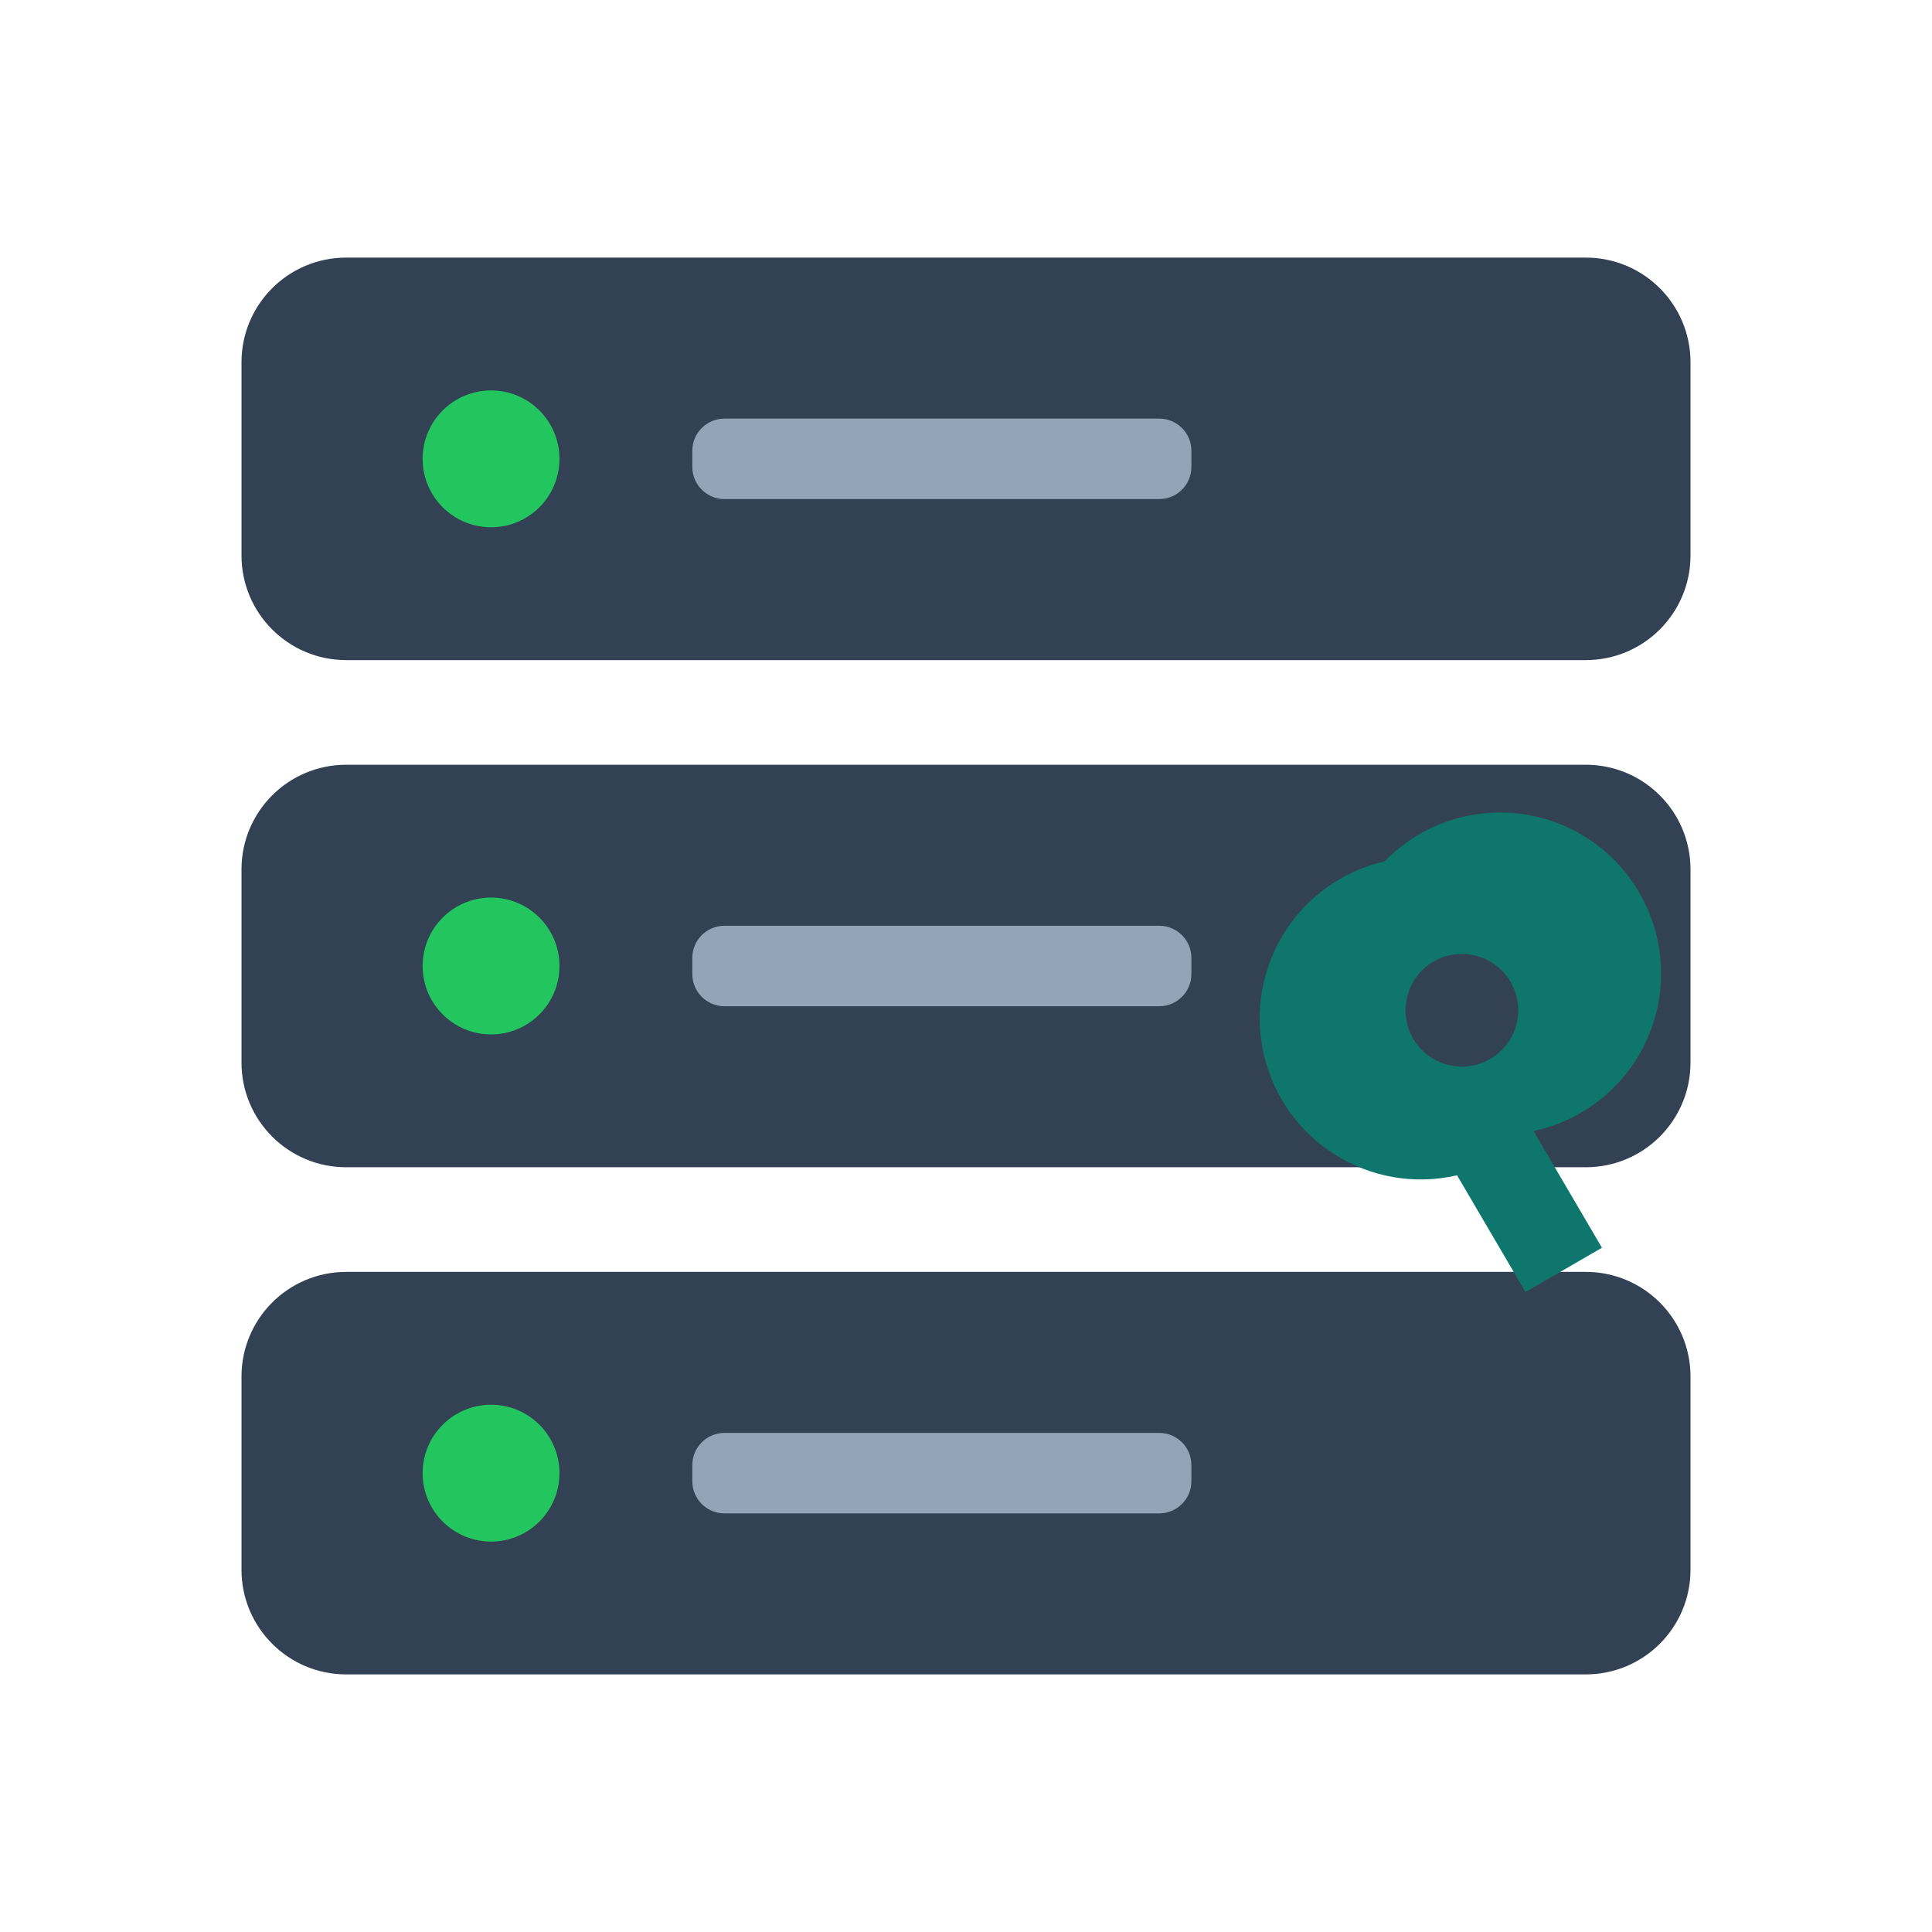
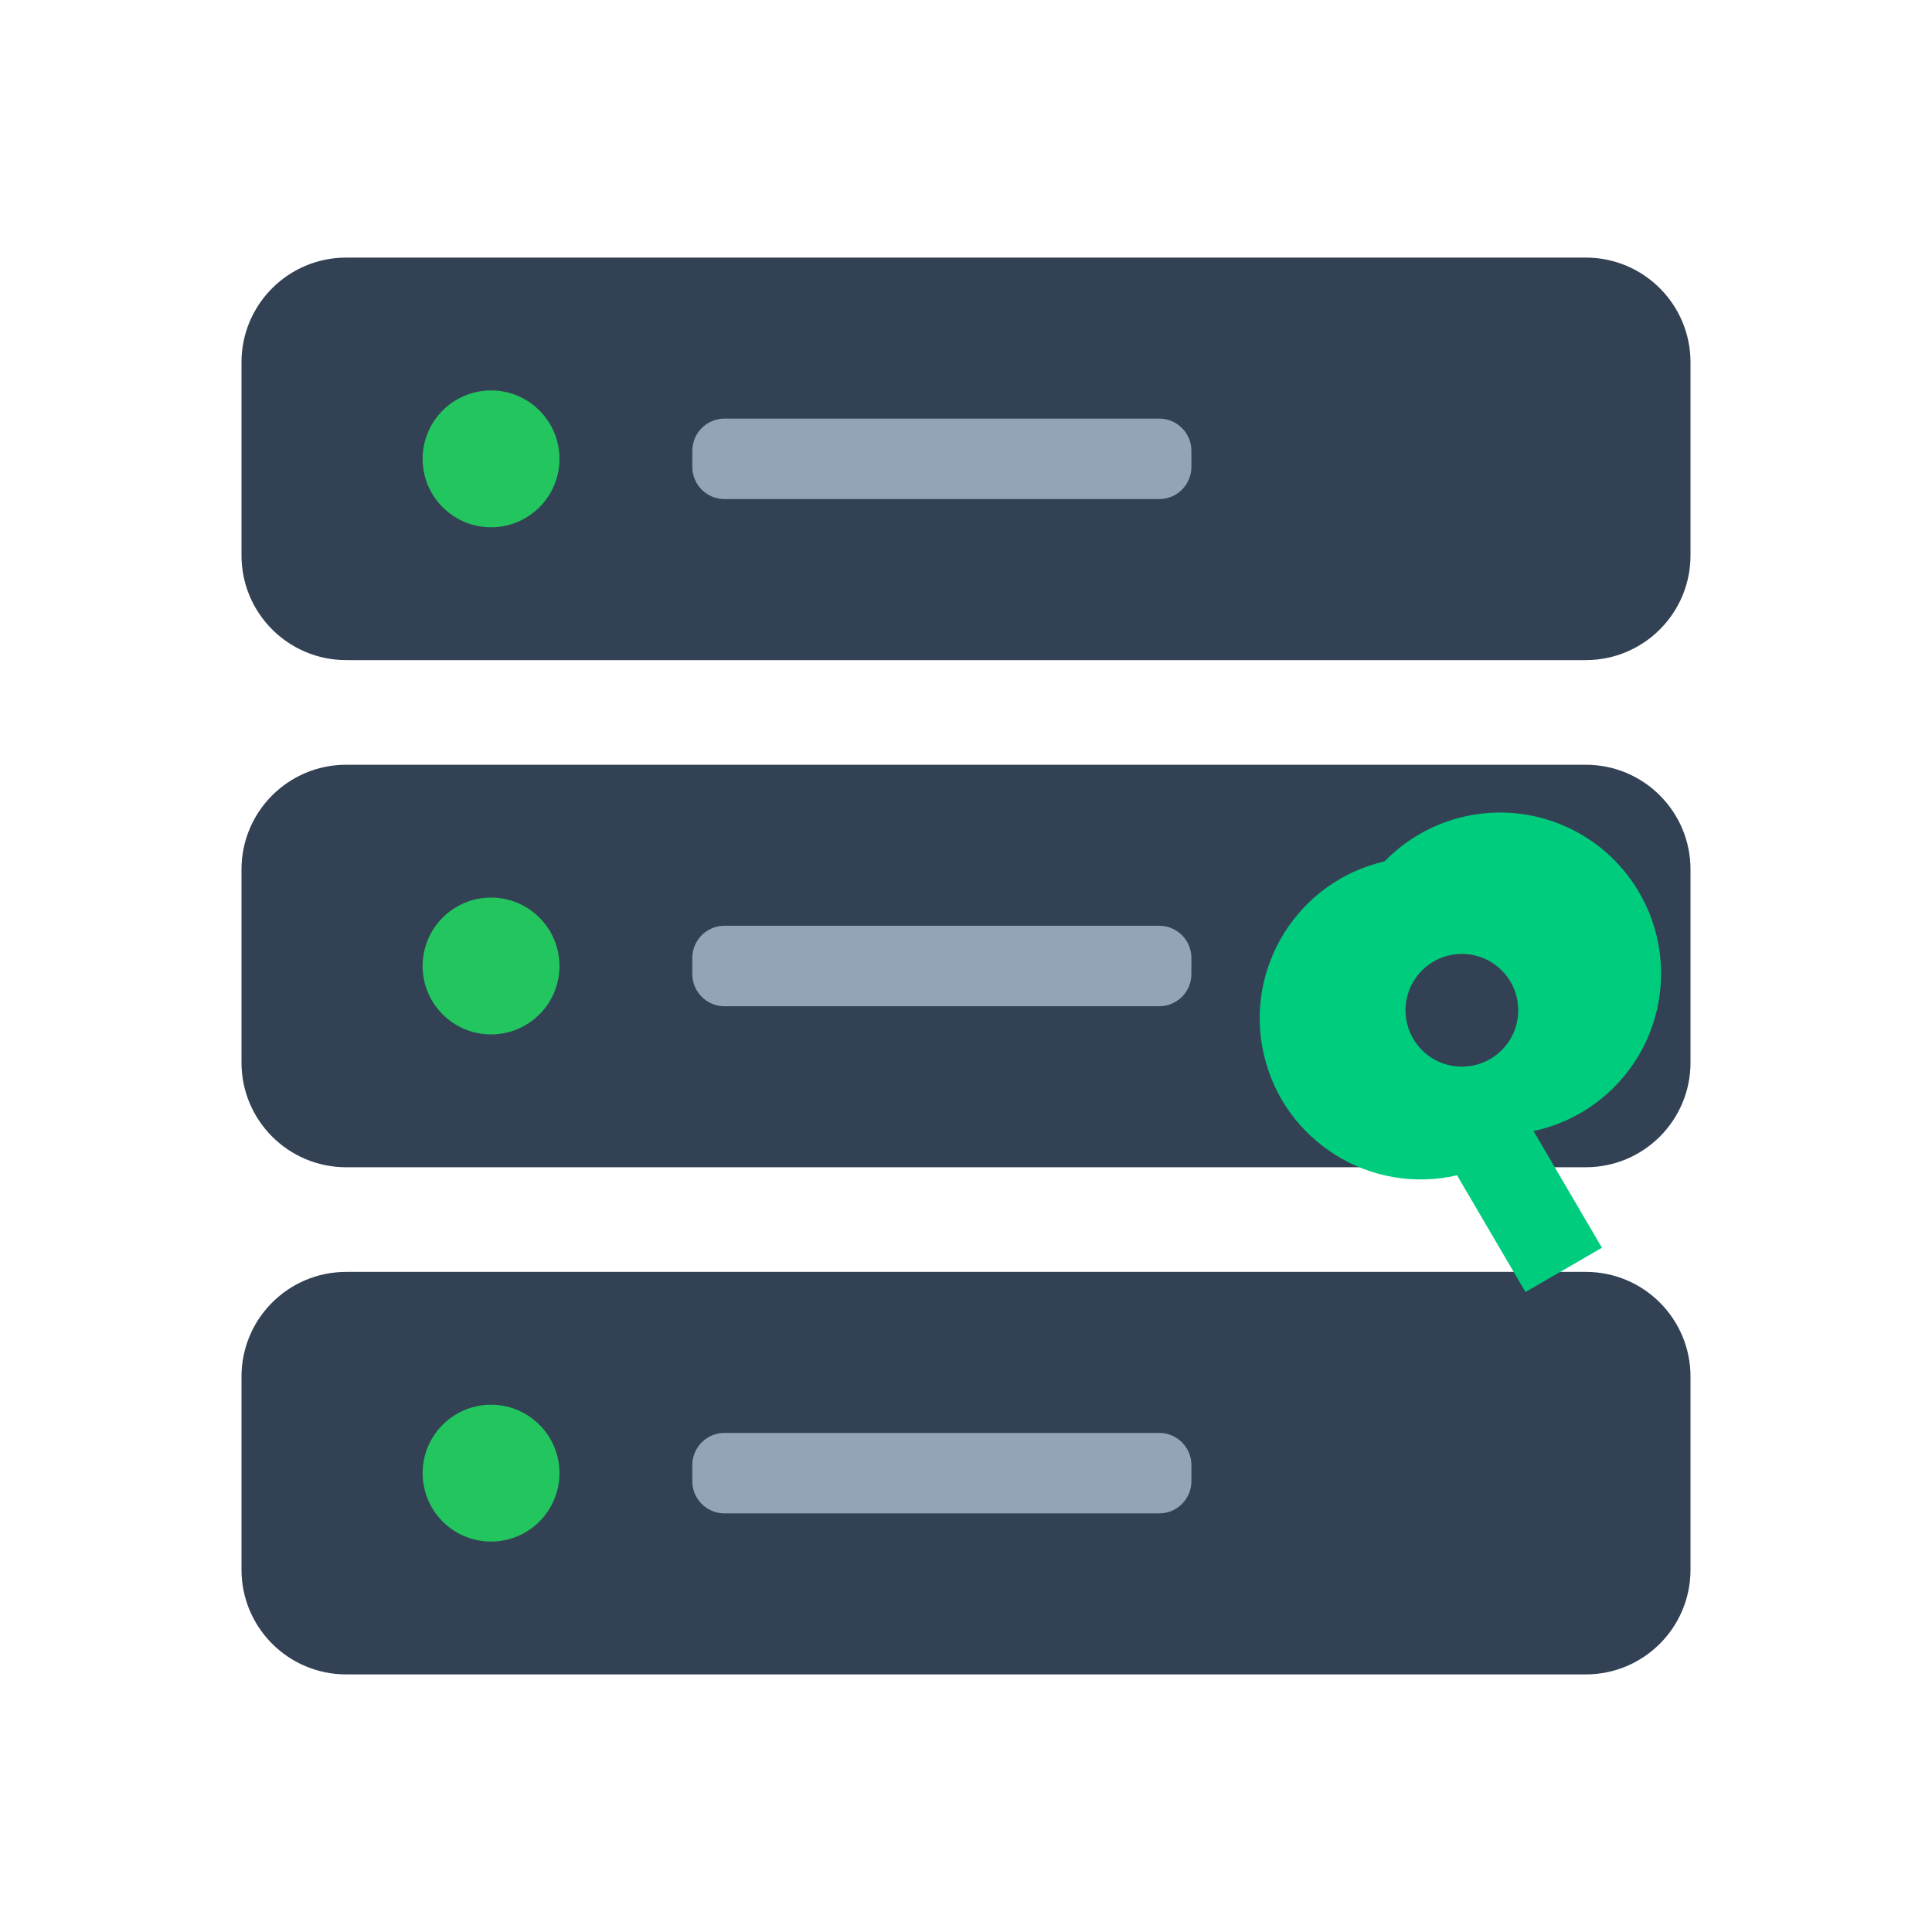
<svg xmlns="http://www.w3.org/2000/svg" viewBox="0 0 24 24" aria-hidden="true">
  <rect fill="#334155" x="3" y="3.2" width="18" height="5" rx="1.3" />
  <rect fill="#334155" x="3" y="9.5" width="18" height="5" rx="1.3" />
  <rect fill="#334155" x="3" y="15.8" width="18" height="5" rx="1.3" />
  <circle fill="#22C55E" cx="6.1" cy="5.7" r="0.85" />
  <circle fill="#22C55E" cx="6.1" cy="12" r="0.85" />
  <circle fill="#22C55E" cx="6.1" cy="18.3" r="0.85" />
  <rect fill="#94A3B8" x="8.6" y="5.2" width="6.2" height="1" rx="0.4" />
  <rect fill="#94A3B8" x="8.6" y="11.5" width="6.2" height="1" rx="0.4" />
  <rect fill="#94A3B8" x="8.6" y="17.8" width="6.2" height="1" rx="0.4" />
-   <path fill="#0F766E" d="M17.2 10.7a2 2 0 1 1 1.85 3.35l.85 1.45-.95.55-.85-1.45a2 2 0 0 1-.9-3.9zm.95 1.15a.7.7 0 1 0 .02 1.4.7.7 0 0 0-.02-1.4z" />
+   <path fill="#00cc7d" d="M17.2 10.7a2 2 0 1 1 1.85 3.35l.85 1.45-.95.55-.85-1.45a2 2 0 0 1-.9-3.9zm.95 1.15a.7.7 0 1 0 .02 1.4.7.7 0 0 0-.02-1.4z" />
</svg>
